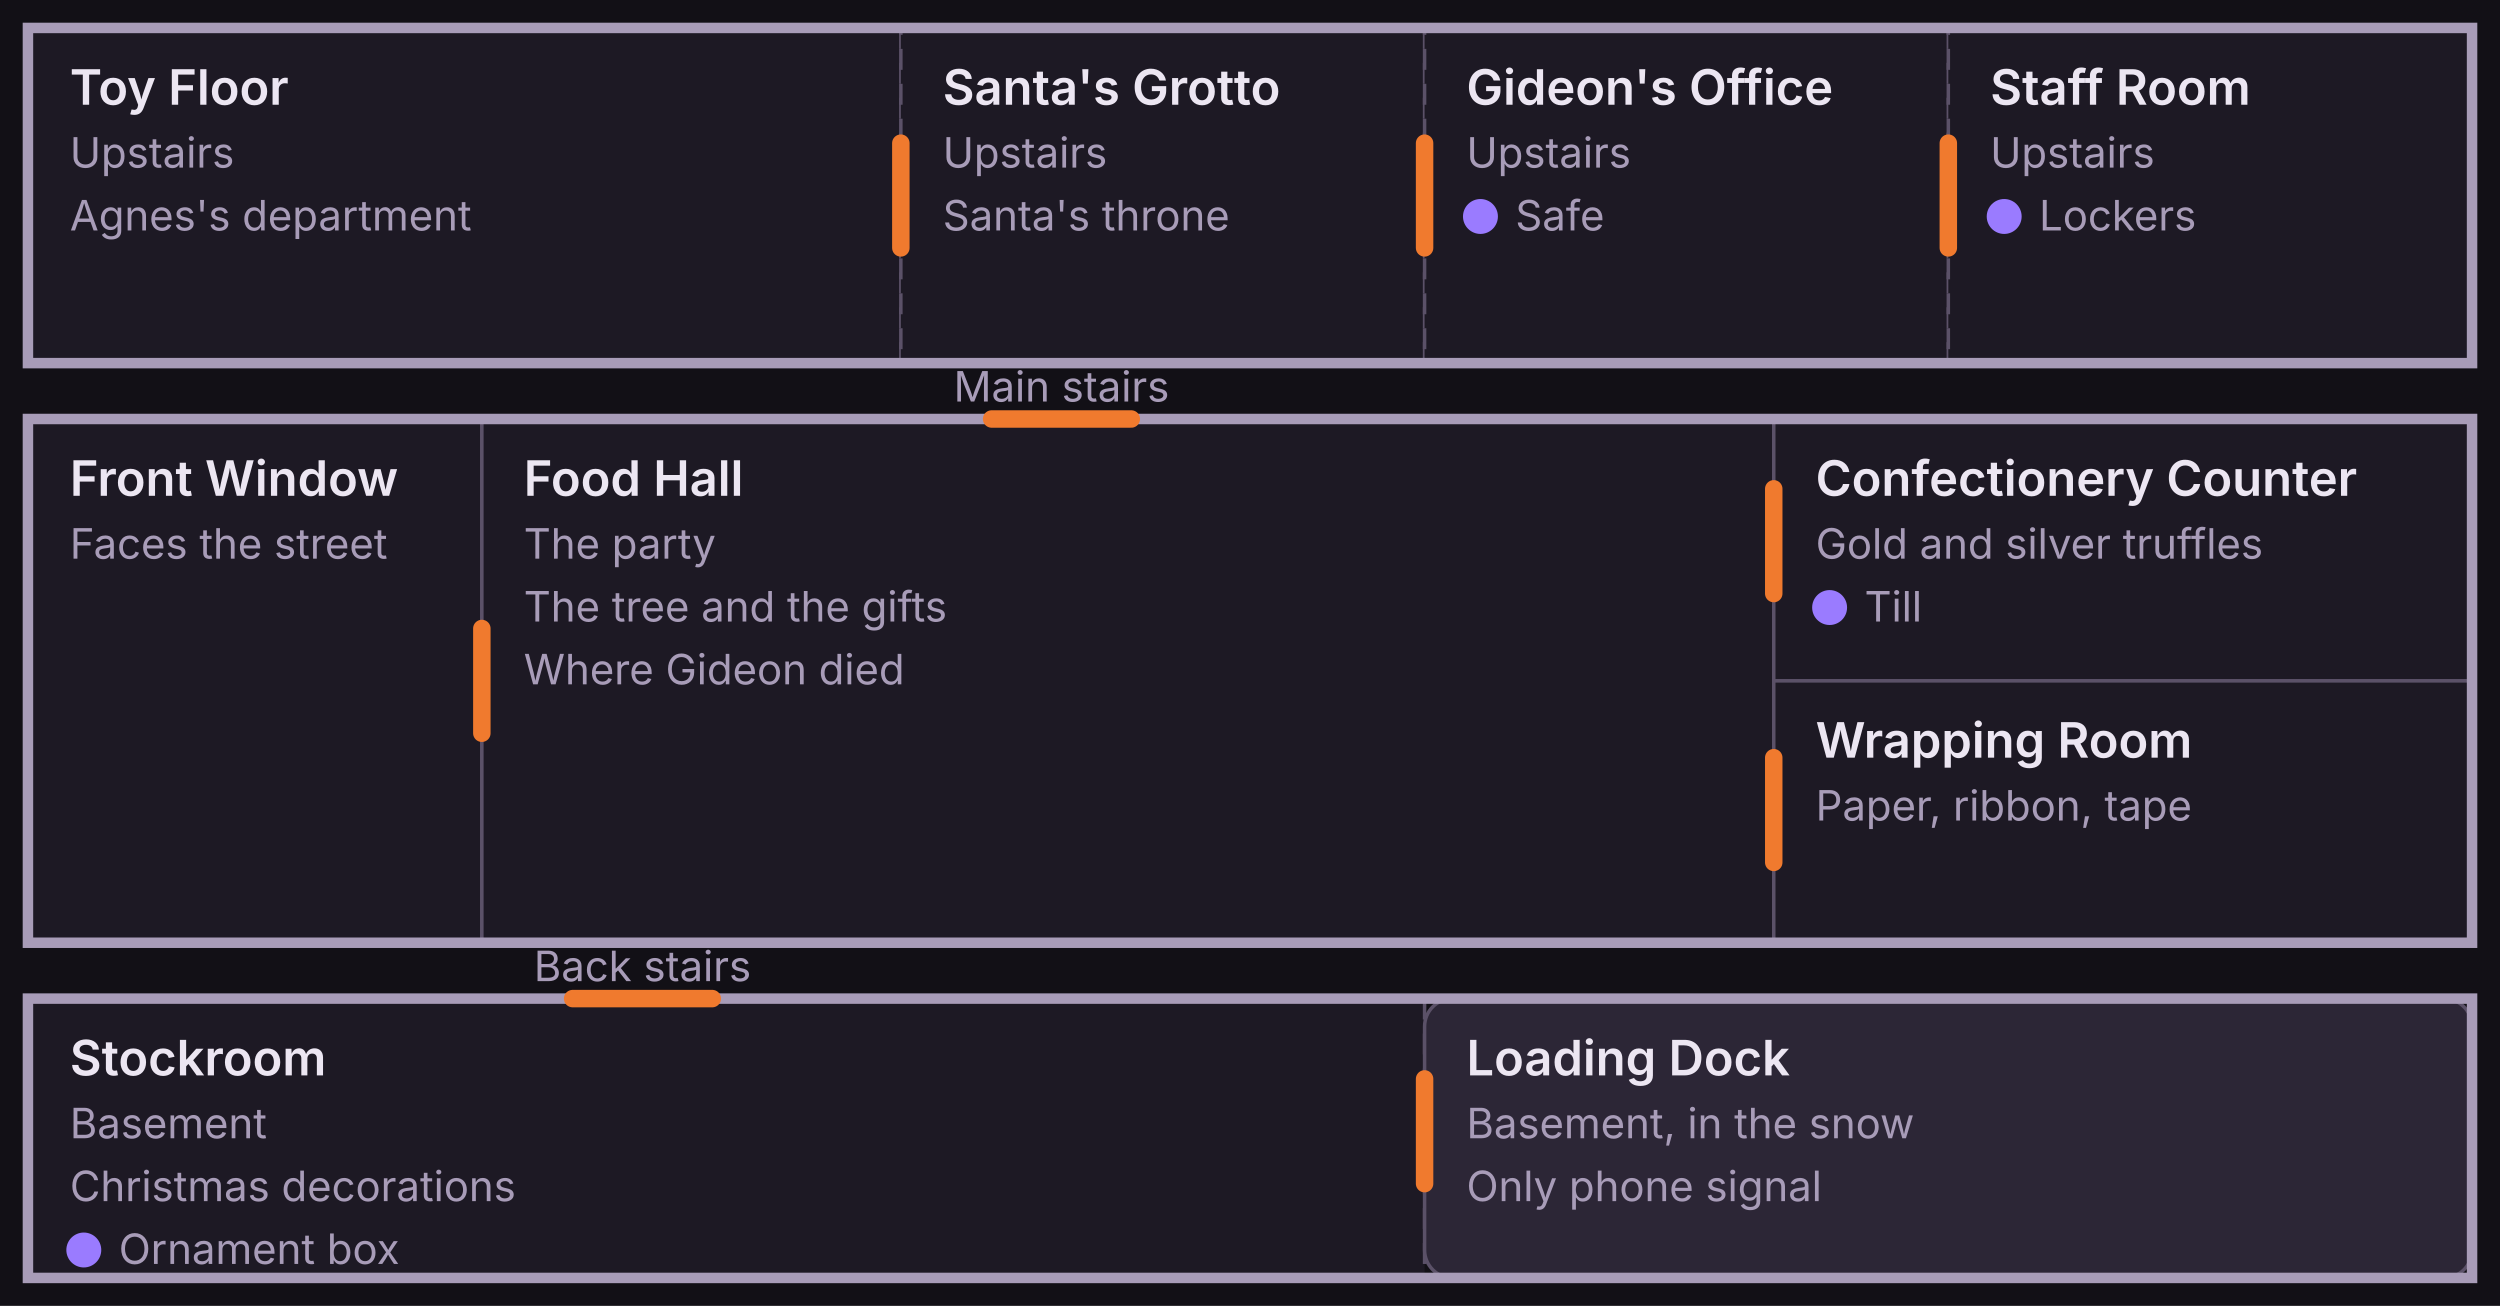
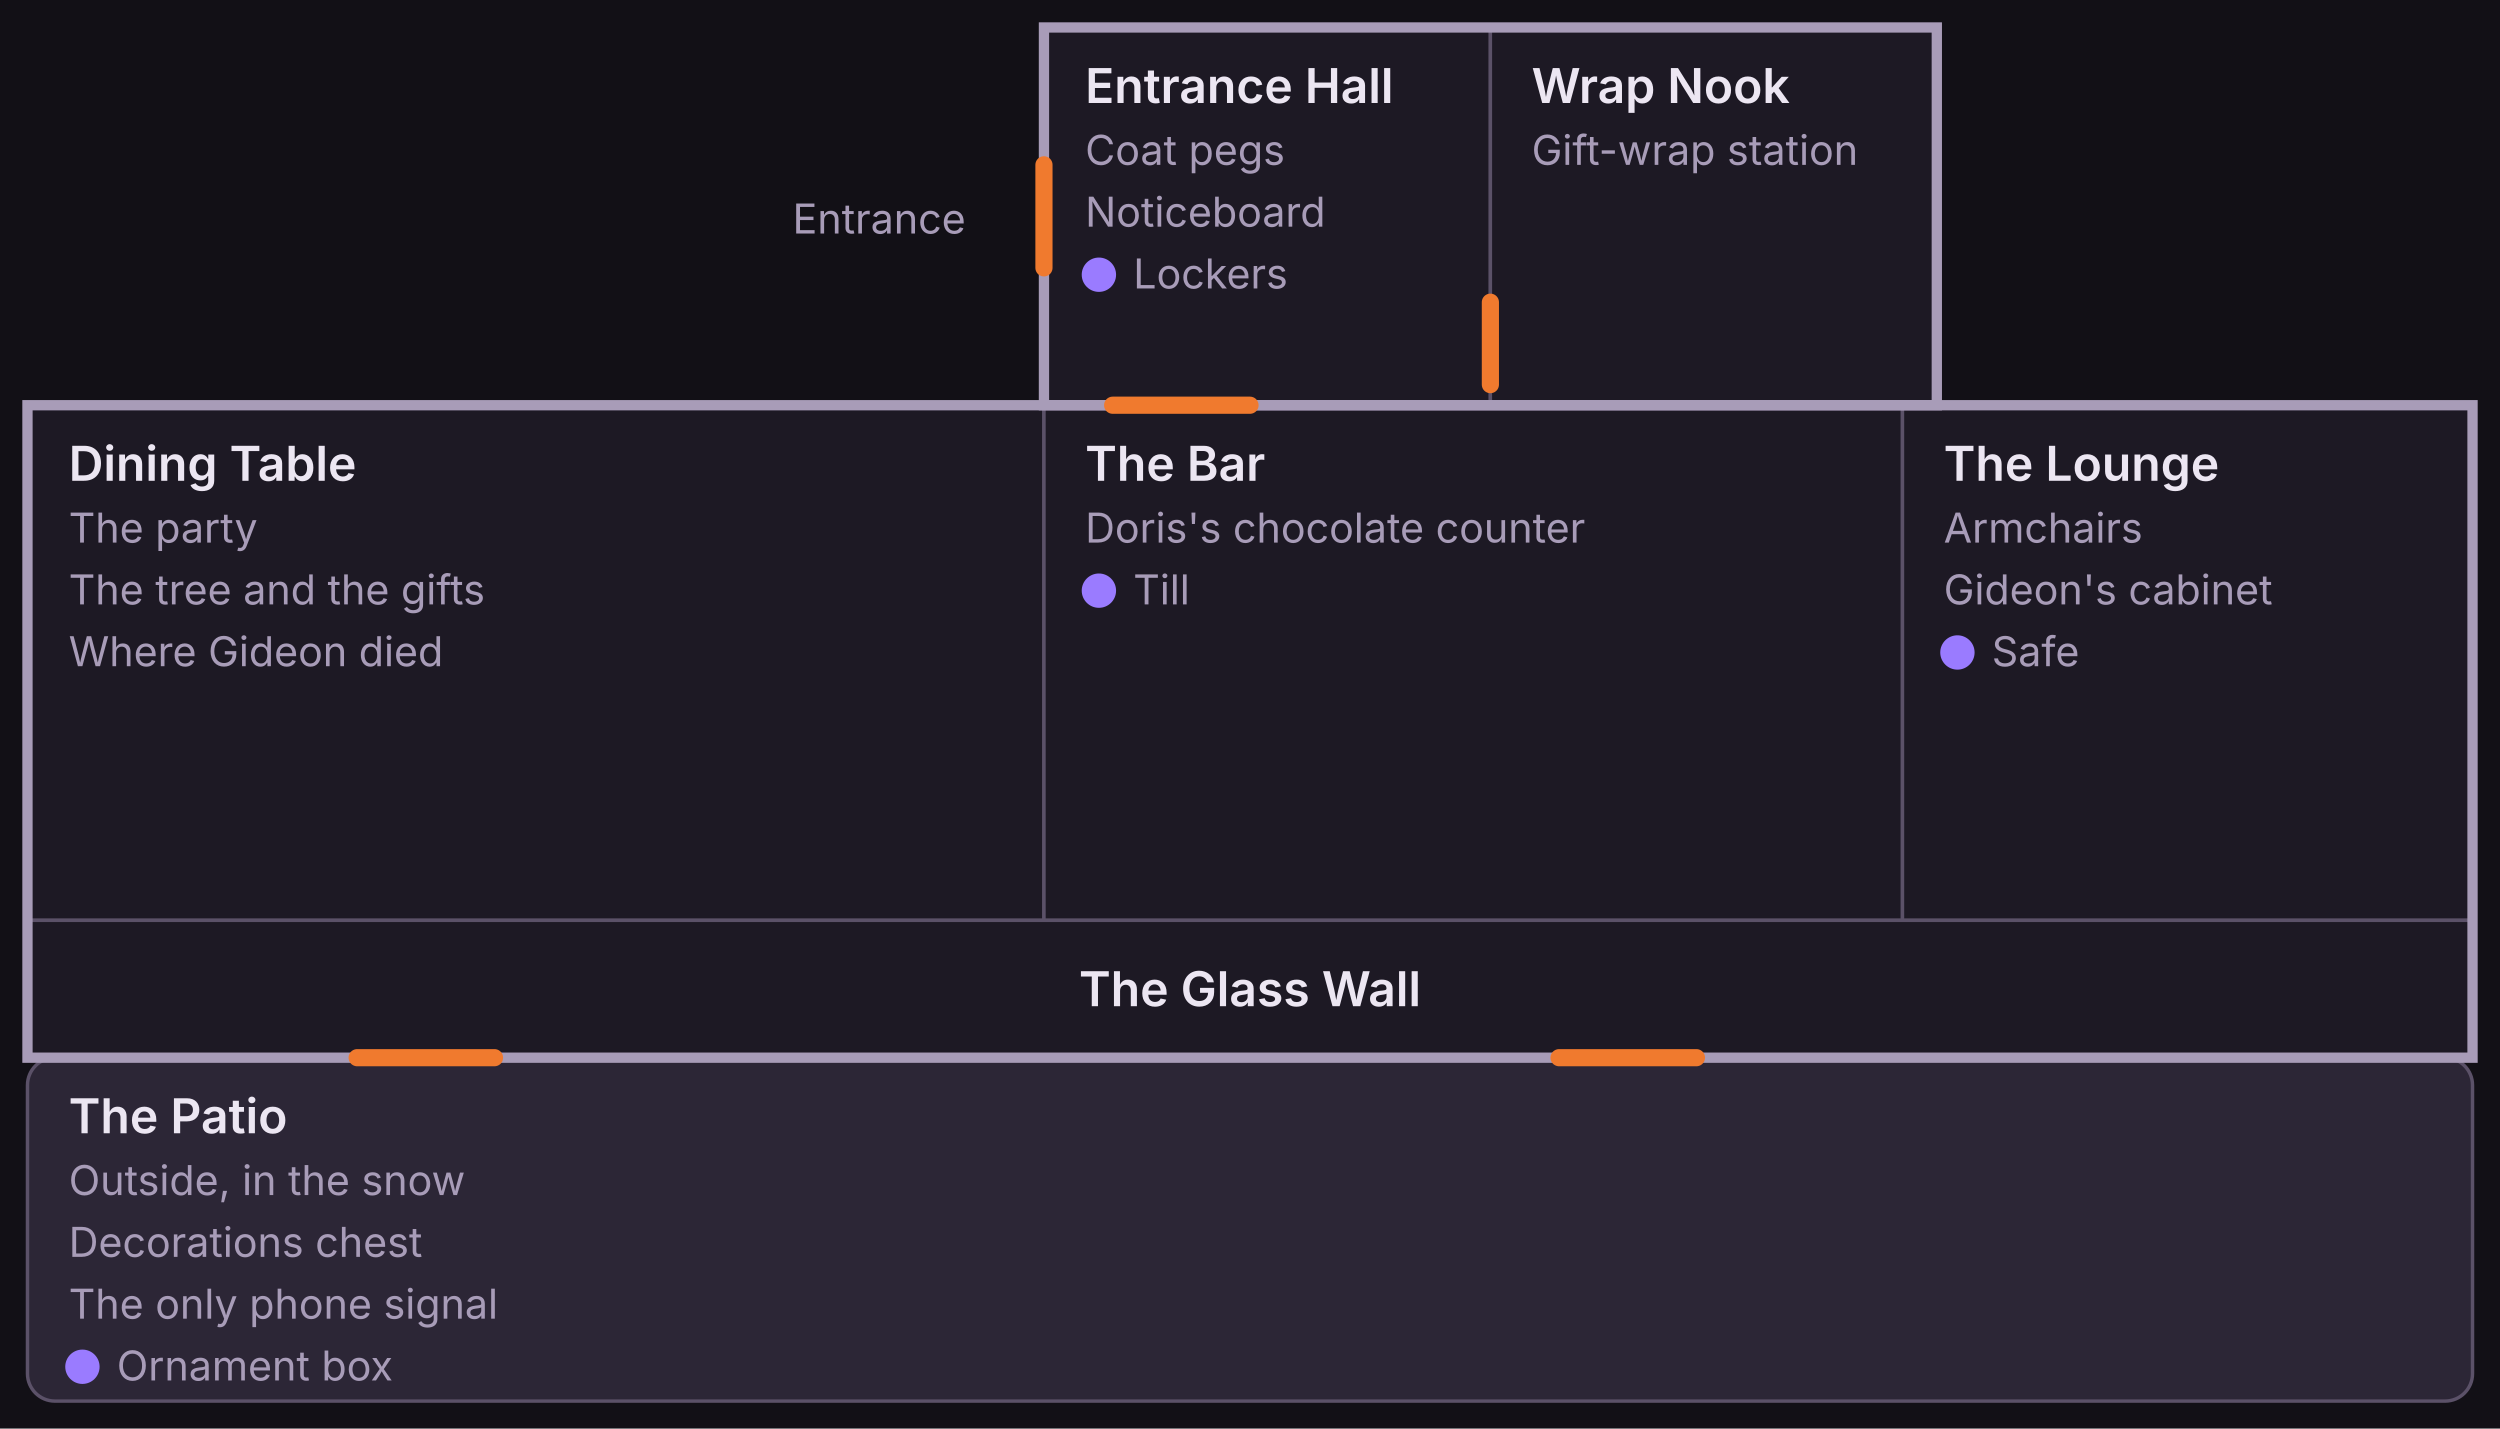
- <svg xmlns="http://www.w3.org/2000/svg" viewBox="16 16 716 374" width="716" height="374" role="img" aria-label="Floor plan of Silent Night at Marlowe's" font-family="Inter, system-ui, sans-serif">
-   <rect x="16" y="16" width="716" height="374" fill="#121016" />
-   <rect x="24" y="24" width="250" height="96" rx="0" fill="#1d1924" stroke="#5b5168" stroke-dasharray="6 4" />
-   <rect x="274" y="24" width="150" height="96" rx="0" fill="#1d1924" stroke="#5b5168" stroke-dasharray="6 4" />
-   <rect x="424" y="24" width="150" height="96" rx="0" fill="#1d1924" stroke="#5b5168" stroke-dasharray="6 4" />
-   <rect x="574" y="24" width="150" height="96" rx="0" fill="#1d1924" stroke="#5b5168" stroke-dasharray="6 4" />
-   <rect x="24" y="136" width="130" height="150" rx="0" fill="#1d1924" stroke="#5b5168" />
-   <rect x="154" y="136" width="370" height="150" rx="0" fill="#1d1924" stroke="#5b5168" />
-   <rect x="524" y="136" width="200" height="75" rx="0" fill="#1d1924" stroke="#5b5168" />
-   <rect x="524" y="211" width="200" height="75" rx="0" fill="#1d1924" stroke="#5b5168" />
-   <rect x="24" y="302" width="400" height="80" rx="0" fill="#1d1924" stroke="#5b5168" stroke-dasharray="6 4" />
-   <rect x="424" y="302" width="300" height="80" rx="8" fill="#2c2636" stroke="#5b5168" />
-   <rect x="24" y="24" width="700" height="96" fill="none" stroke="#a89cb8" stroke-width="3" />
-   <rect x="24" y="136" width="700" height="150" fill="none" stroke="#a89cb8" stroke-width="3" />
-   <rect x="24" y="302" width="700" height="80" fill="none" stroke="#a89cb8" stroke-width="3" />
-   <line x1="154" y1="196" x2="154" y2="226" stroke="#f07a2e" stroke-width="5" stroke-linecap="round" />
-   <line x1="524" y1="156" x2="524" y2="186" stroke="#f07a2e" stroke-width="5" stroke-linecap="round" />
-   <line x1="524" y1="233" x2="524" y2="263" stroke="#f07a2e" stroke-width="5" stroke-linecap="round" />
-   <line x1="300" y1="136" x2="340" y2="136" stroke="#f07a2e" stroke-width="5" stroke-linecap="round" />
-   <line x1="180" y1="302" x2="220" y2="302" stroke="#f07a2e" stroke-width="5" stroke-linecap="round" />
-   <line x1="424" y1="325" x2="424" y2="355" stroke="#f07a2e" stroke-width="5" stroke-linecap="round" />
-   <line x1="274" y1="57" x2="274" y2="87" stroke="#f07a2e" stroke-width="5" stroke-linecap="round" />
-   <line x1="424" y1="57" x2="424" y2="87" stroke="#f07a2e" stroke-width="5" stroke-linecap="round" />
-   <line x1="574" y1="57" x2="574" y2="87" stroke="#f07a2e" stroke-width="5" stroke-linecap="round" />
-   <text x="36" y="46" fill="#ece6f2" font-size="14" font-weight="600">Toy Floor</text>
-   <text x="36" y="64" fill="#a89cb8" font-size="12">Upstairs</text>
-   <text x="36" y="82" fill="#a89cb8" font-size="12">Agnes's department</text>
-   <text x="286" y="46" fill="#ece6f2" font-size="14" font-weight="600">Santa's Grotto</text>
-   <text x="286" y="64" fill="#a89cb8" font-size="12">Upstairs</text>
-   <text x="286" y="82" fill="#a89cb8" font-size="12">Santa's throne</text>
-   <text x="436" y="46" fill="#ece6f2" font-size="14" font-weight="600">Gideon's Office</text>
-   <text x="436" y="64" fill="#a89cb8" font-size="12">Upstairs</text>
-   <circle cx="440" cy="78" r="5" fill="#9a7bff" />
-   <text x="450" y="82" fill="#a89cb8" font-size="12">Safe</text>
-   <text x="586" y="46" fill="#ece6f2" font-size="14" font-weight="600">Staff Room</text>
-   <text x="586" y="64" fill="#a89cb8" font-size="12">Upstairs</text>
-   <circle cx="590" cy="78" r="5" fill="#9a7bff" />
-   <text x="600" y="82" fill="#a89cb8" font-size="12">Lockers</text>
-   <text x="36" y="158" fill="#ece6f2" font-size="14" font-weight="600">Front Window</text>
-   <text x="36" y="176" fill="#a89cb8" font-size="12">Faces the street</text>
-   <text x="166" y="158" fill="#ece6f2" font-size="14" font-weight="600">Food Hall</text>
-   <text x="166" y="176" fill="#a89cb8" font-size="12">The party</text>
-   <text x="166" y="194" fill="#a89cb8" font-size="12">The tree and the gifts</text>
-   <text x="166" y="212" fill="#a89cb8" font-size="12">Where Gideon died</text>
-   <text x="536" y="158" fill="#ece6f2" font-size="14" font-weight="600">Confectionery Counter</text>
-   <text x="536" y="176" fill="#a89cb8" font-size="12">Gold and silver truffles</text>
-   <circle cx="540" cy="190" r="5" fill="#9a7bff" />
-   <text x="550" y="194" fill="#a89cb8" font-size="12">Till</text>
-   <text x="536" y="233" fill="#ece6f2" font-size="14" font-weight="600">Wrapping Room</text>
-   <text x="536" y="251" fill="#a89cb8" font-size="12">Paper, ribbon, tape</text>
-   <text x="36" y="324" fill="#ece6f2" font-size="14" font-weight="600">Stockroom</text>
-   <text x="36" y="342" fill="#a89cb8" font-size="12">Basement</text>
-   <text x="36" y="360" fill="#a89cb8" font-size="12">Christmas decorations</text>
-   <circle cx="40" cy="374" r="5" fill="#9a7bff" />
-   <text x="50" y="378" fill="#a89cb8" font-size="12">Ornament box</text>
-   <text x="436" y="324" fill="#ece6f2" font-size="14" font-weight="600">Loading Dock</text>
-   <text x="436" y="342" fill="#a89cb8" font-size="12">Basement, in the snow</text>
-   <text x="436" y="360" fill="#a89cb8" font-size="12">Only phone signal</text>
-   <text x="320" y="131" text-anchor="middle" fill="#a89cb8" font-size="12">Main stairs</text>
-   <text x="200" y="297" text-anchor="middle" fill="#a89cb8" font-size="12">Back stairs</text>
+ <svg xmlns="http://www.w3.org/2000/svg" viewBox="16 16 728 416" width="728" height="416" role="img" aria-label="Floor plan of Silent Night at Marlowe's" font-family="Inter, system-ui, sans-serif">
+   <rect x="16" y="16" width="728" height="416" fill="#121016" />
+   <rect x="320" y="24" width="130" height="110" rx="0" fill="#1d1924" stroke="#5b5168" />
+   <rect x="450" y="24" width="130" height="110" rx="0" fill="#1d1924" stroke="#5b5168" />
+   <rect x="24" y="134" width="296" height="150" rx="0" fill="#1d1924" stroke="#5b5168" />
+   <rect x="320" y="134" width="250" height="150" rx="0" fill="#1d1924" stroke="#5b5168" />
+   <rect x="570" y="134" width="166" height="150" rx="0" fill="#1d1924" stroke="#5b5168" />
+   <rect x="24" y="284" width="712" height="40" rx="0" fill="#1d1924" stroke="#5b5168" />
+   <rect x="24" y="324" width="712" height="100" rx="8" fill="#2c2636" stroke="#5b5168" />
+   <rect x="24" y="134" width="712" height="190" fill="none" stroke="#a89cb8" stroke-width="3" />
+   <rect x="320" y="24" width="260" height="110" fill="none" stroke="#a89cb8" stroke-width="3" />
+   <line x1="320" y1="64" x2="320" y2="94" stroke="#f07a2e" stroke-width="5" stroke-linecap="round" />
+   <line x1="340" y1="134" x2="380" y2="134" stroke="#f07a2e" stroke-width="5" stroke-linecap="round" />
+   <line x1="450" y1="104" x2="450" y2="128" stroke="#f07a2e" stroke-width="5" stroke-linecap="round" />
+   <line x1="120" y1="324" x2="160" y2="324" stroke="#f07a2e" stroke-width="5" stroke-linecap="round" />
+   <line x1="470" y1="324" x2="510" y2="324" stroke="#f07a2e" stroke-width="5" stroke-linecap="round" />
+   <text x="332" y="46" fill="#ece6f2" font-size="14" font-weight="600">Entrance Hall</text>
+   <text x="332" y="64" fill="#a89cb8" font-size="12">Coat pegs</text>
+   <text x="332" y="82" fill="#a89cb8" font-size="12">Noticeboard</text>
+   <circle cx="336" cy="96" r="5" fill="#9a7bff" />
+   <text x="346" y="100" fill="#a89cb8" font-size="12">Lockers</text>
+   <text x="462" y="46" fill="#ece6f2" font-size="14" font-weight="600">Wrap Nook</text>
+   <text x="462" y="64" fill="#a89cb8" font-size="12">Gift-wrap station</text>
+   <text x="36" y="156" fill="#ece6f2" font-size="14" font-weight="600">Dining Table</text>
+   <text x="36" y="174" fill="#a89cb8" font-size="12">The party</text>
+   <text x="36" y="192" fill="#a89cb8" font-size="12">The tree and the gifts</text>
+   <text x="36" y="210" fill="#a89cb8" font-size="12">Where Gideon died</text>
+   <text x="332" y="156" fill="#ece6f2" font-size="14" font-weight="600">The Bar</text>
+   <text x="332" y="174" fill="#a89cb8" font-size="12">Doris's chocolate counter</text>
+   <circle cx="336" cy="188" r="5" fill="#9a7bff" />
+   <text x="346" y="192" fill="#a89cb8" font-size="12">Till</text>
+   <text x="582" y="156" fill="#ece6f2" font-size="14" font-weight="600">The Lounge</text>
+   <text x="582" y="174" fill="#a89cb8" font-size="12">Armchairs</text>
+   <text x="582" y="192" fill="#a89cb8" font-size="12">Gideon's cabinet</text>
+   <circle cx="586" cy="206" r="5" fill="#9a7bff" />
+   <text x="596" y="210" fill="#a89cb8" font-size="12">Safe</text>
+   <text x="380" y="309" text-anchor="middle" fill="#ece6f2" font-size="14" font-weight="600">The Glass Wall</text>
+   <text x="36" y="346" fill="#ece6f2" font-size="14" font-weight="600">The Patio</text>
+   <text x="36" y="364" fill="#a89cb8" font-size="12">Outside, in the snow</text>
+   <text x="36" y="382" fill="#a89cb8" font-size="12">Decorations chest</text>
+   <text x="36" y="400" fill="#a89cb8" font-size="12">The only phone signal</text>
+   <circle cx="40" cy="414" r="5" fill="#9a7bff" />
+   <text x="50" y="418" fill="#a89cb8" font-size="12">Ornament box</text>
+   <text x="272" y="84" text-anchor="middle" fill="#a89cb8" font-size="12">Entrance</text>
</svg>
